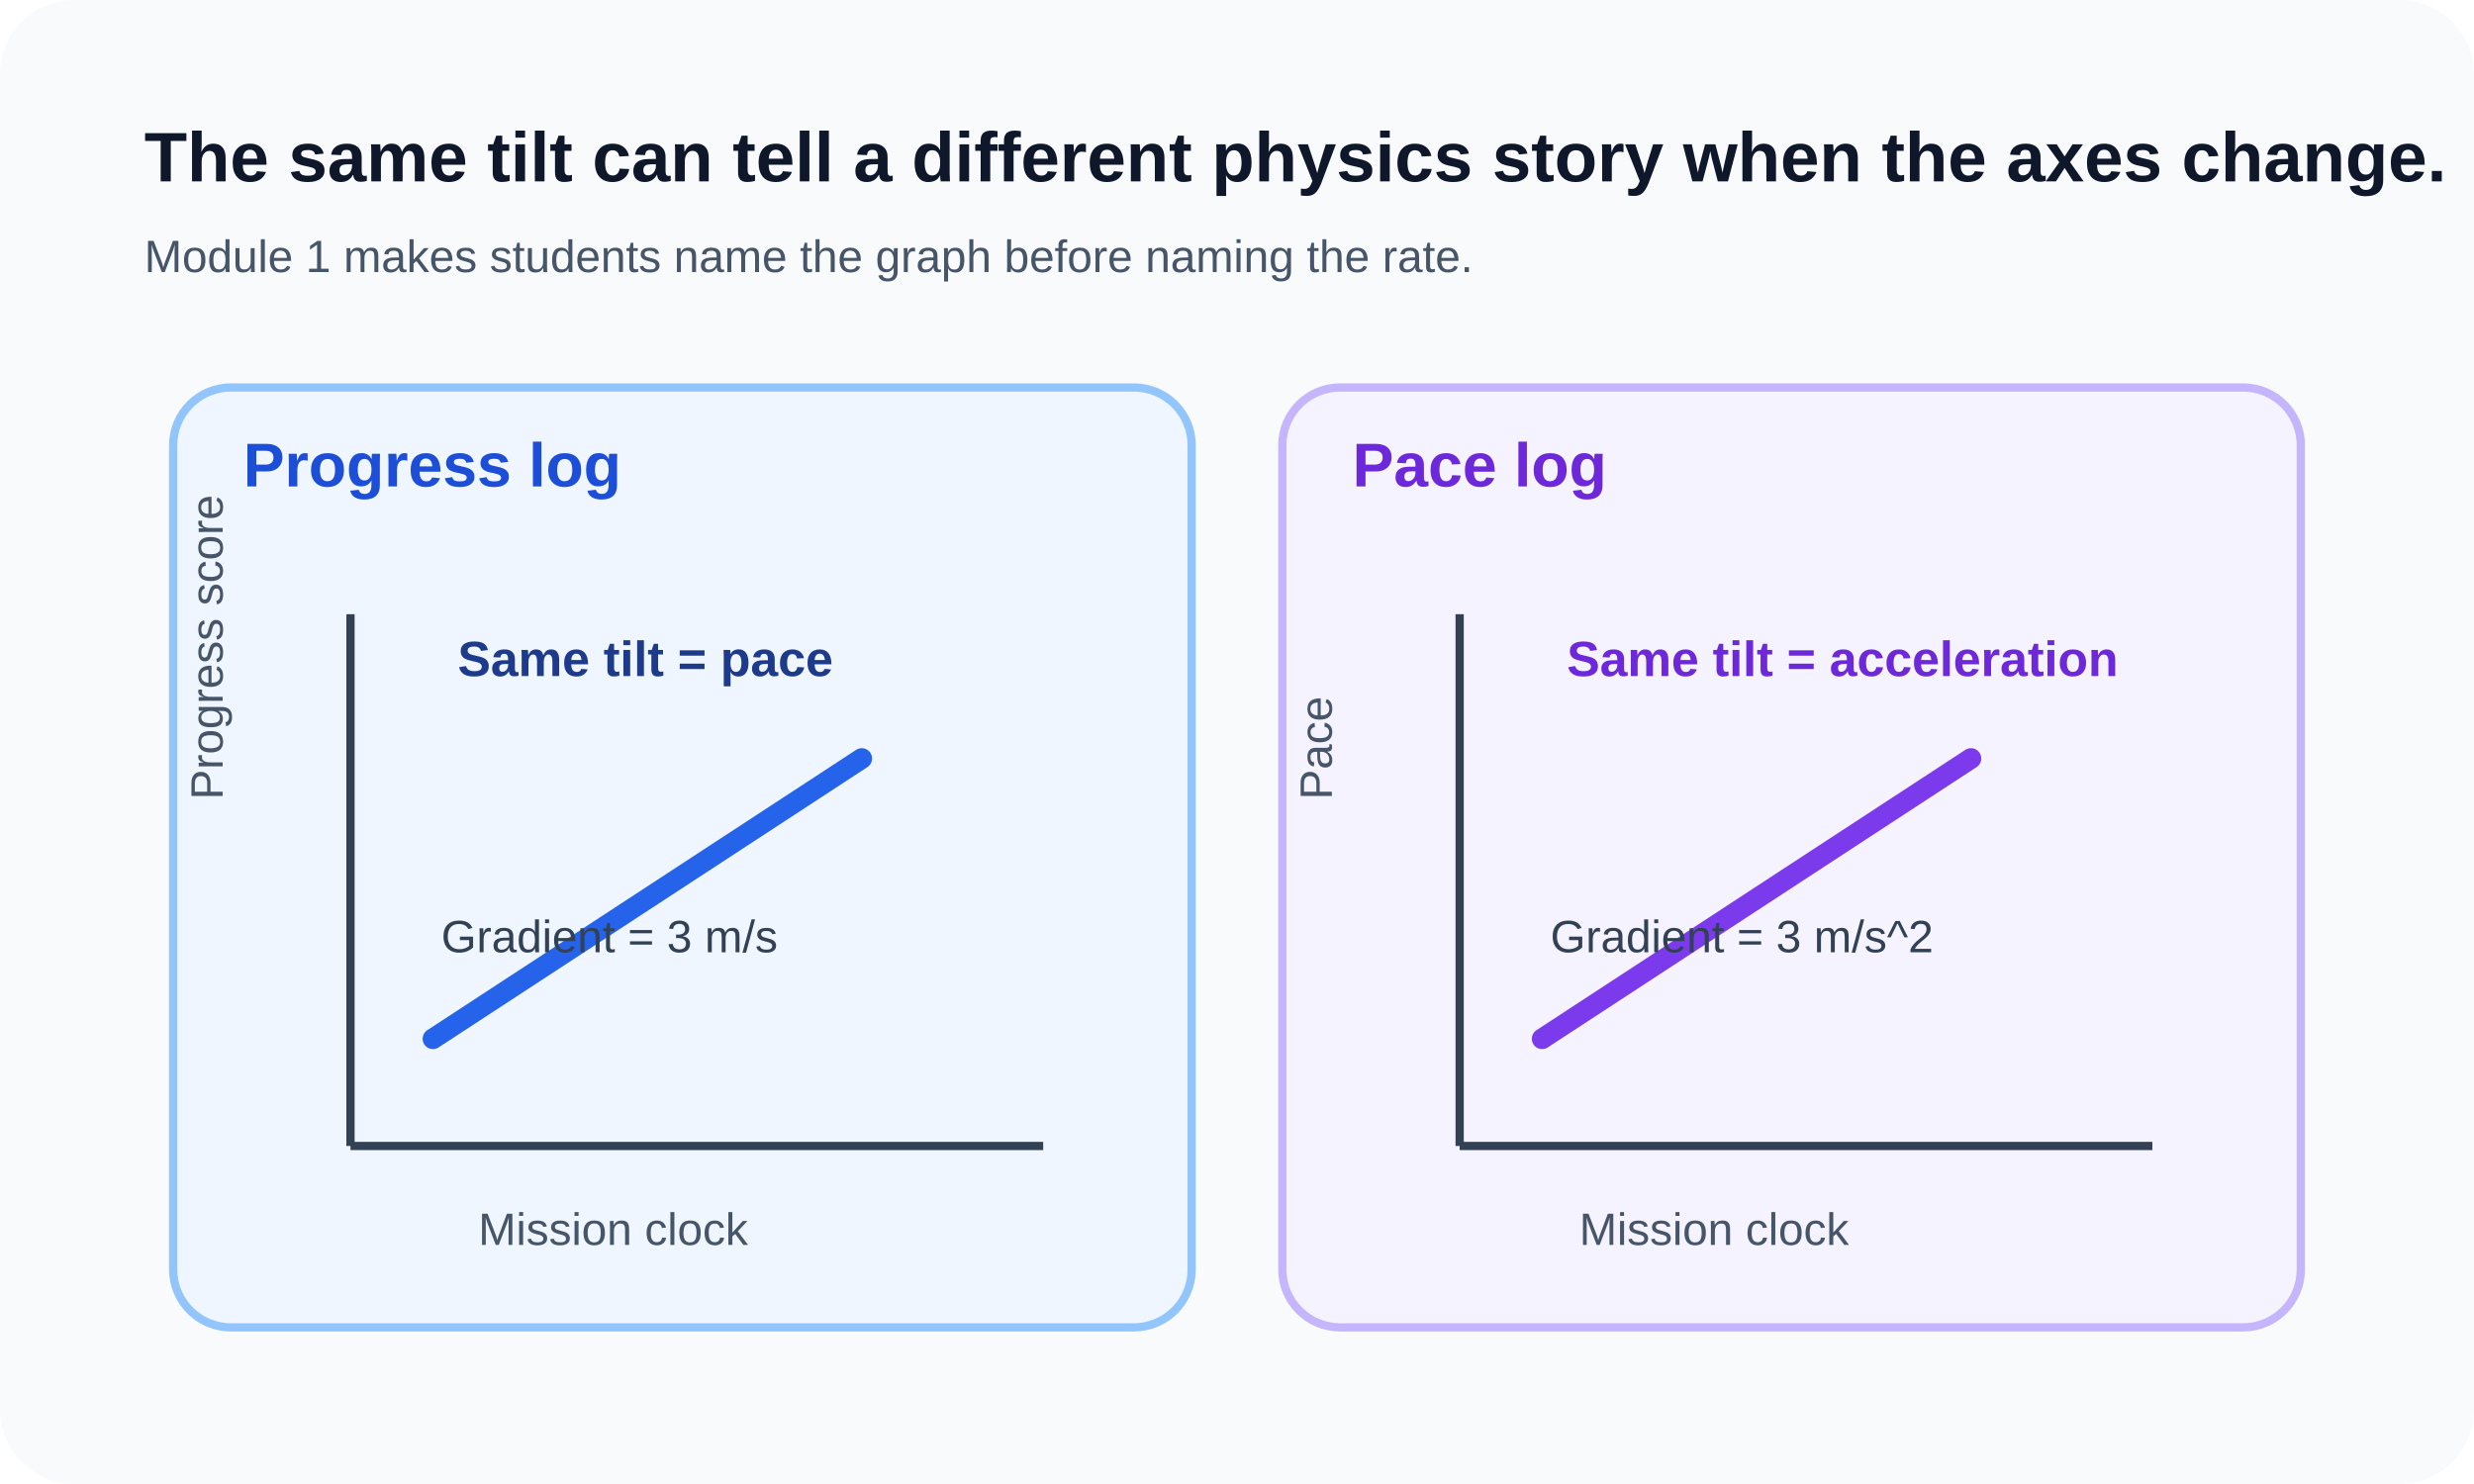
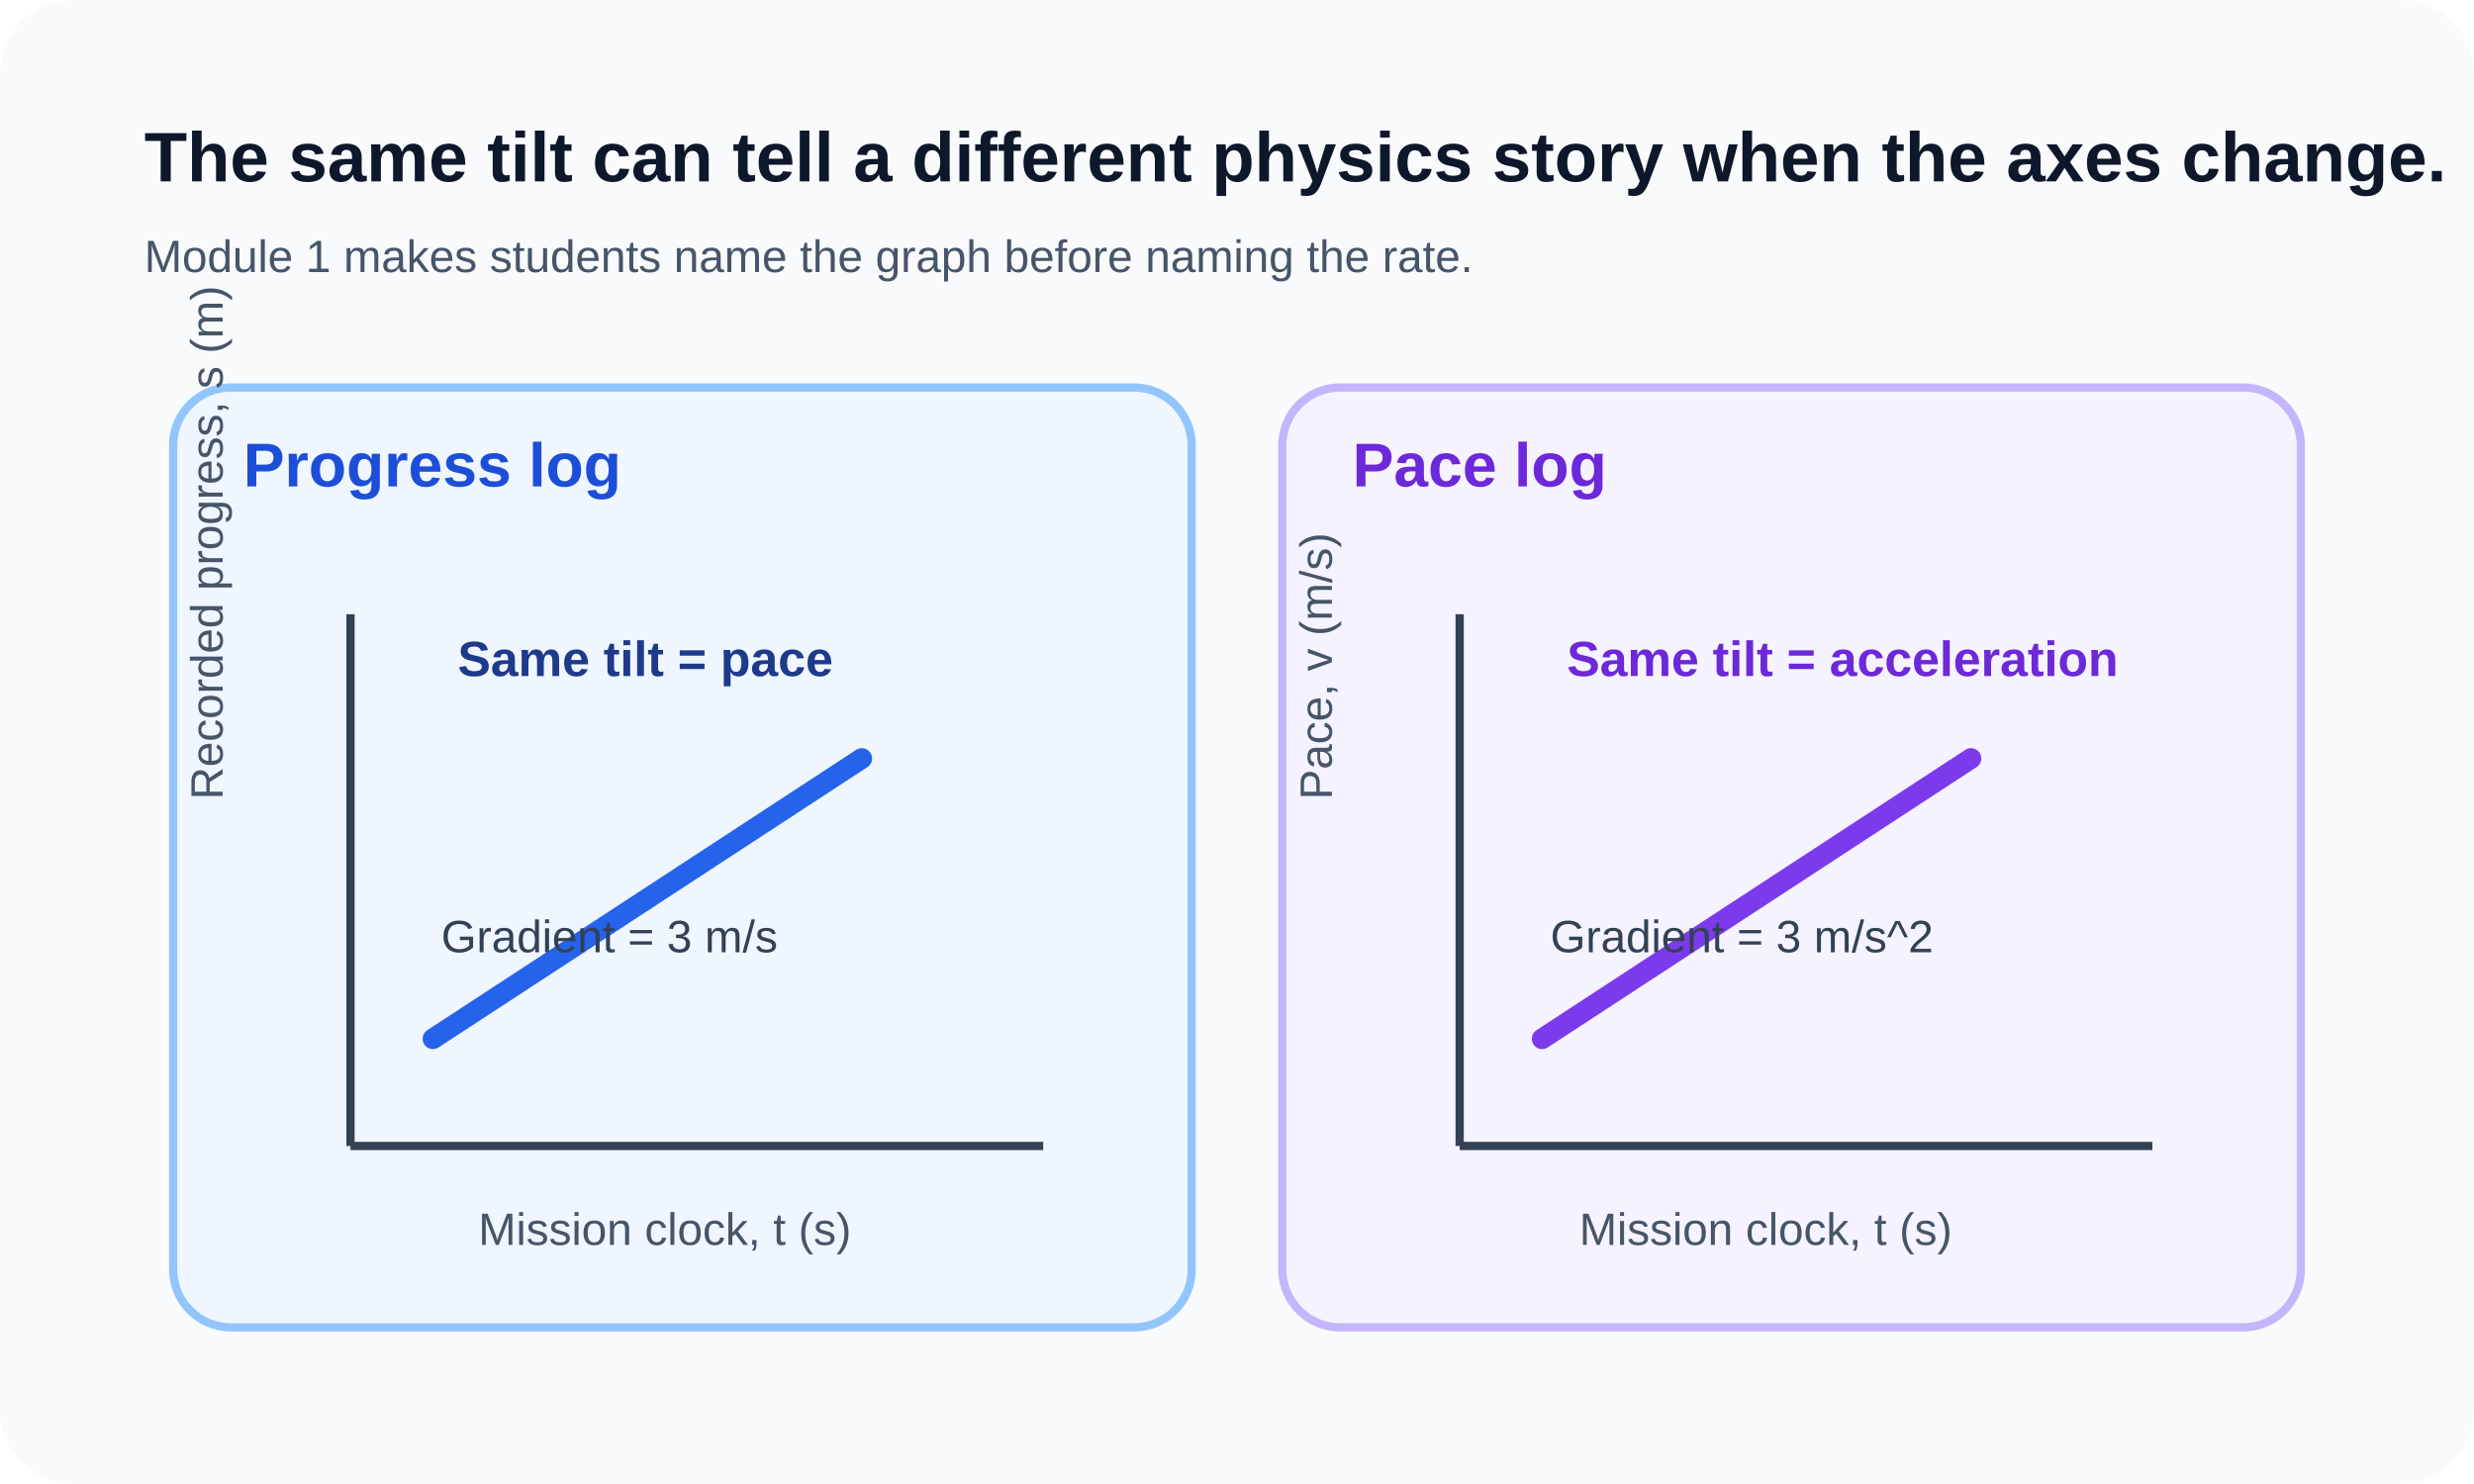
<svg xmlns="http://www.w3.org/2000/svg" width="1200" height="720" viewBox="0 0 1200 720" fill="none">
  <rect width="1200" height="720" rx="36" fill="#F8FAFC" />
  <text x="70" y="88" fill="#0F172A" font-family="Segoe UI, Arial, sans-serif" font-size="34" font-weight="700">The same tilt can tell a different physics story when the axes change.</text>
  <text x="70" y="132" fill="#475569" font-family="Segoe UI, Arial, sans-serif" font-size="22">Module 1 makes students name the graph before naming the rate.</text>
  <rect x="84" y="188" width="494" height="456" rx="28" fill="#EFF6FF" stroke="#93C5FD" stroke-width="4" />
  <text x="118" y="236" fill="#1D4ED8" font-family="Segoe UI, Arial, sans-serif" font-size="30" font-weight="700">Progress log</text>
  <line x1="170" y1="556" x2="506" y2="556" stroke="#334155" stroke-width="4" />
  <line x1="170" y1="556" x2="170" y2="298" stroke="#334155" stroke-width="4" />
  <path d="M210 504L418 368" stroke="#2563EB" stroke-width="10" stroke-linecap="round" />
-   <text x="232" y="604" fill="#475569" font-family="Segoe UI, Arial, sans-serif" font-size="22">Mission clock</text>
-   <text x="108" y="388" fill="#475569" font-family="Segoe UI, Arial, sans-serif" font-size="22" transform="rotate(-90 108 388)">Progress score</text>
+   <text x="232" y="604" fill="#475569" font-family="Segoe UI, Arial, sans-serif" font-size="22">Mission clock, t (s)</text>
+   <text x="108" y="388" fill="#475569" font-family="Segoe UI, Arial, sans-serif" font-size="22" transform="rotate(-90 108 388)">Recorded progress, s (m)</text>
  <text x="222" y="328" fill="#1E3A8A" font-family="Segoe UI, Arial, sans-serif" font-size="24" font-weight="700">Same tilt = pace</text>
  <text x="214" y="462" fill="#334155" font-family="Segoe UI, Arial, sans-serif" font-size="22">Gradient = 3 m/s</text>
  <rect x="622" y="188" width="494" height="456" rx="28" fill="#F5F3FF" stroke="#C4B5FD" stroke-width="4" />
  <text x="656" y="236" fill="#6D28D9" font-family="Segoe UI, Arial, sans-serif" font-size="30" font-weight="700">Pace log</text>
  <line x1="708" y1="556" x2="1044" y2="556" stroke="#334155" stroke-width="4" />
  <line x1="708" y1="556" x2="708" y2="298" stroke="#334155" stroke-width="4" />
  <path d="M748 504L956 368" stroke="#7C3AED" stroke-width="10" stroke-linecap="round" />
-   <text x="766" y="604" fill="#475569" font-family="Segoe UI, Arial, sans-serif" font-size="22">Mission clock</text>
-   <text x="646" y="388" fill="#475569" font-family="Segoe UI, Arial, sans-serif" font-size="22" transform="rotate(-90 646 388)">Pace</text>
+   <text x="766" y="604" fill="#475569" font-family="Segoe UI, Arial, sans-serif" font-size="22">Mission clock, t (s)</text>
+   <text x="646" y="388" fill="#475569" font-family="Segoe UI, Arial, sans-serif" font-size="22" transform="rotate(-90 646 388)">Pace, v (m/s)</text>
  <text x="760" y="328" fill="#6D28D9" font-family="Segoe UI, Arial, sans-serif" font-size="24" font-weight="700">Same tilt = acceleration</text>
  <text x="752" y="462" fill="#334155" font-family="Segoe UI, Arial, sans-serif" font-size="22">Gradient = 3 m/s^2</text>
</svg>
